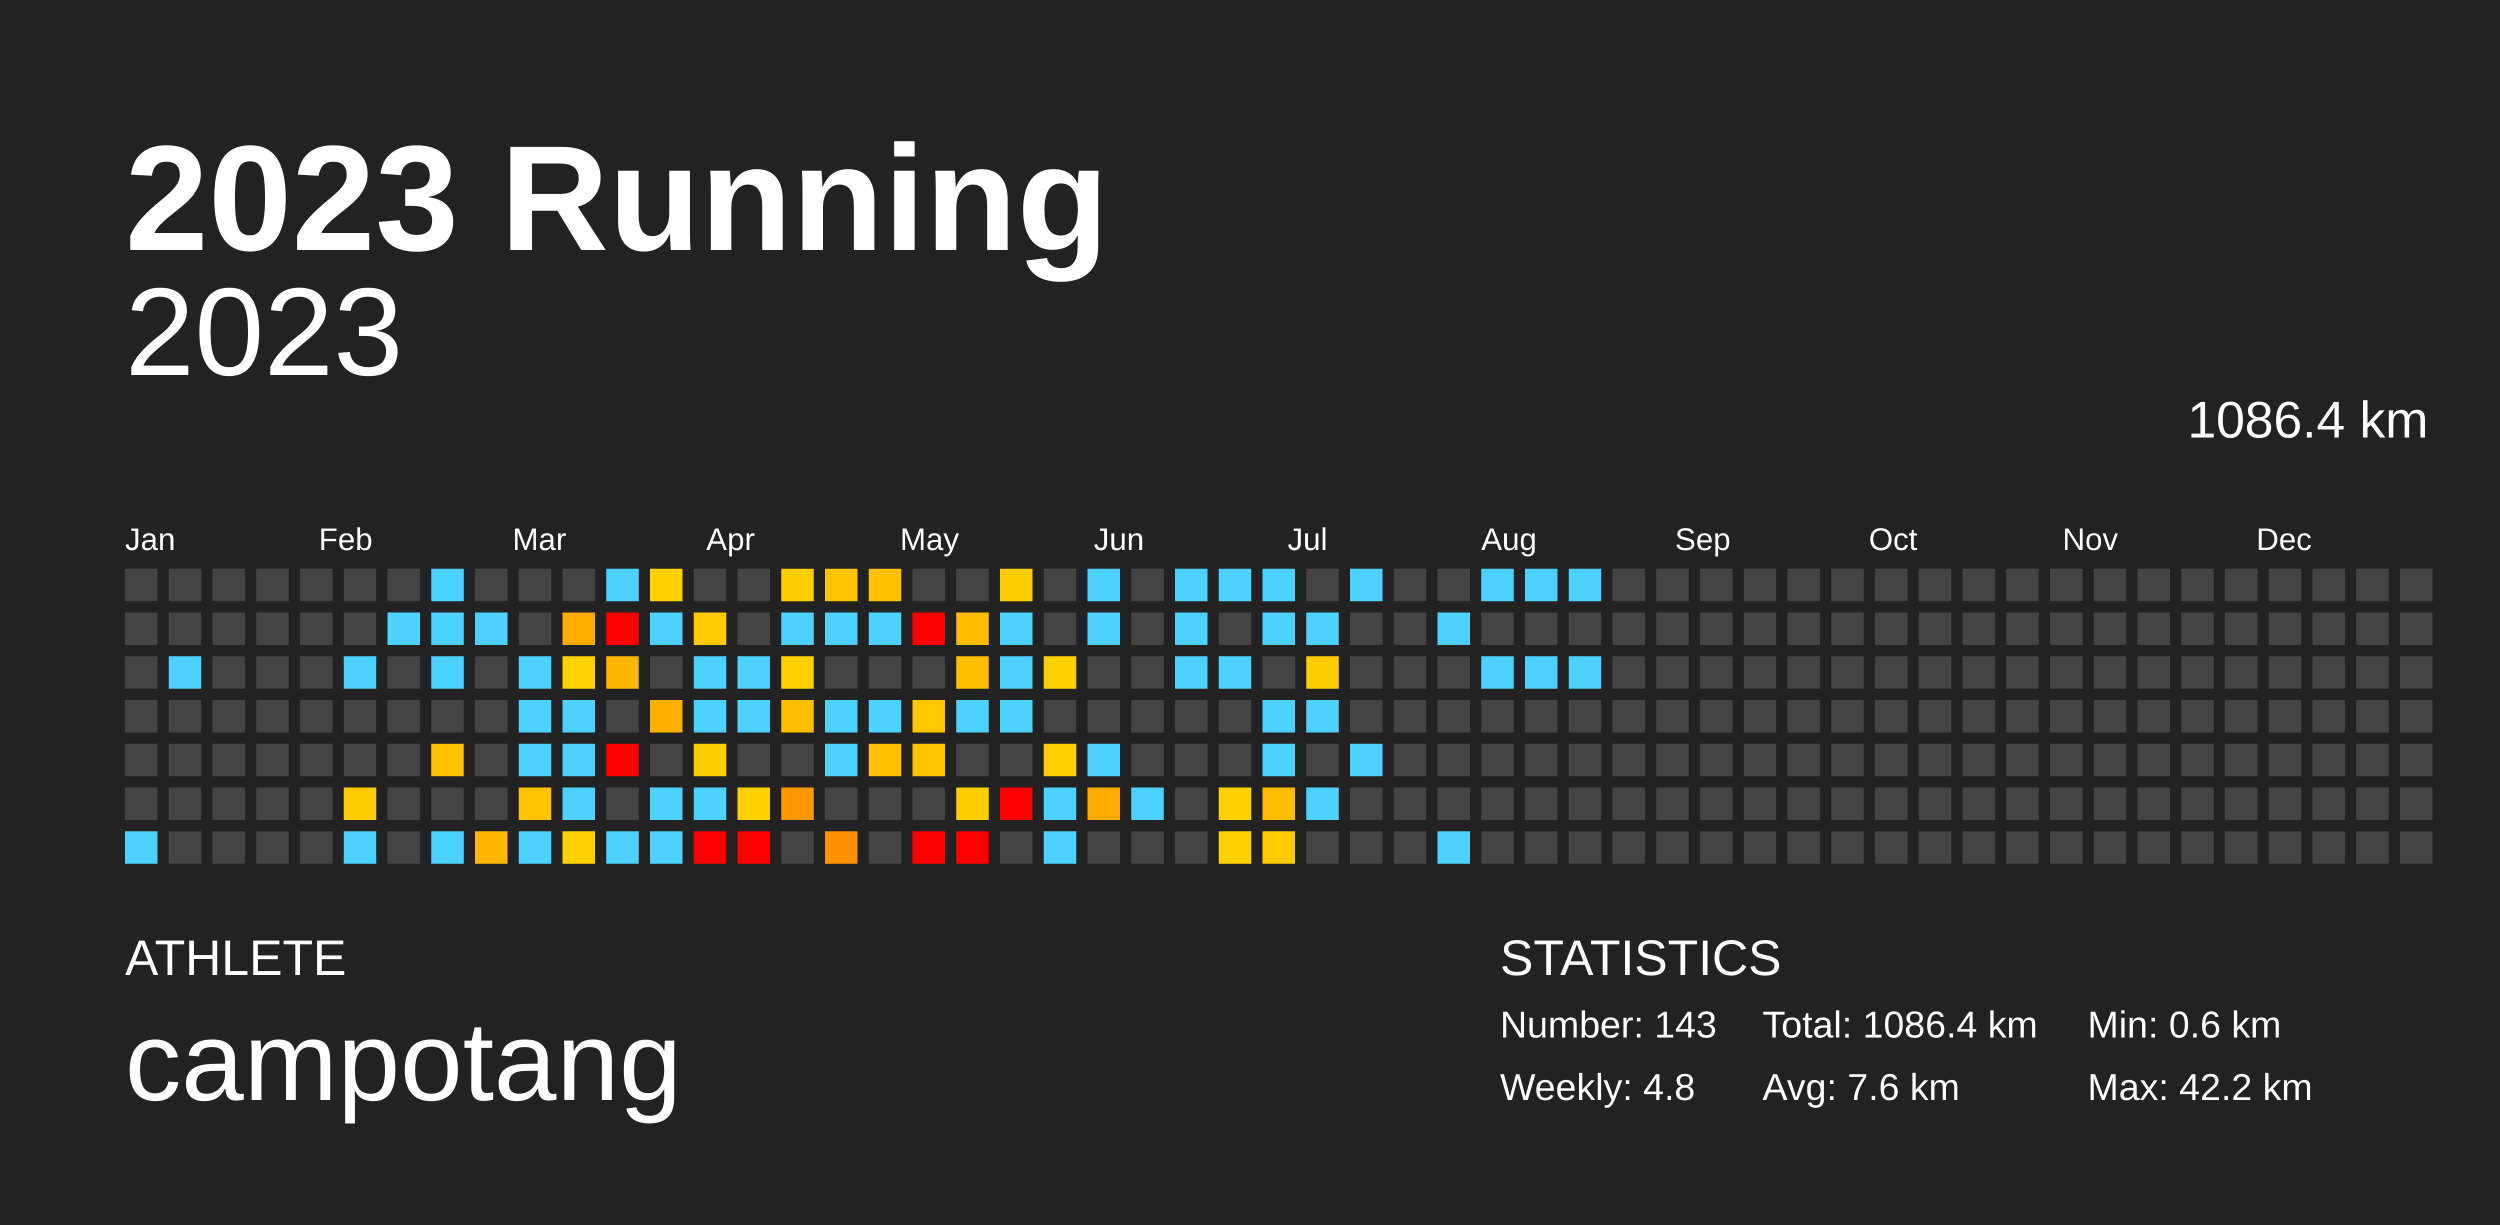
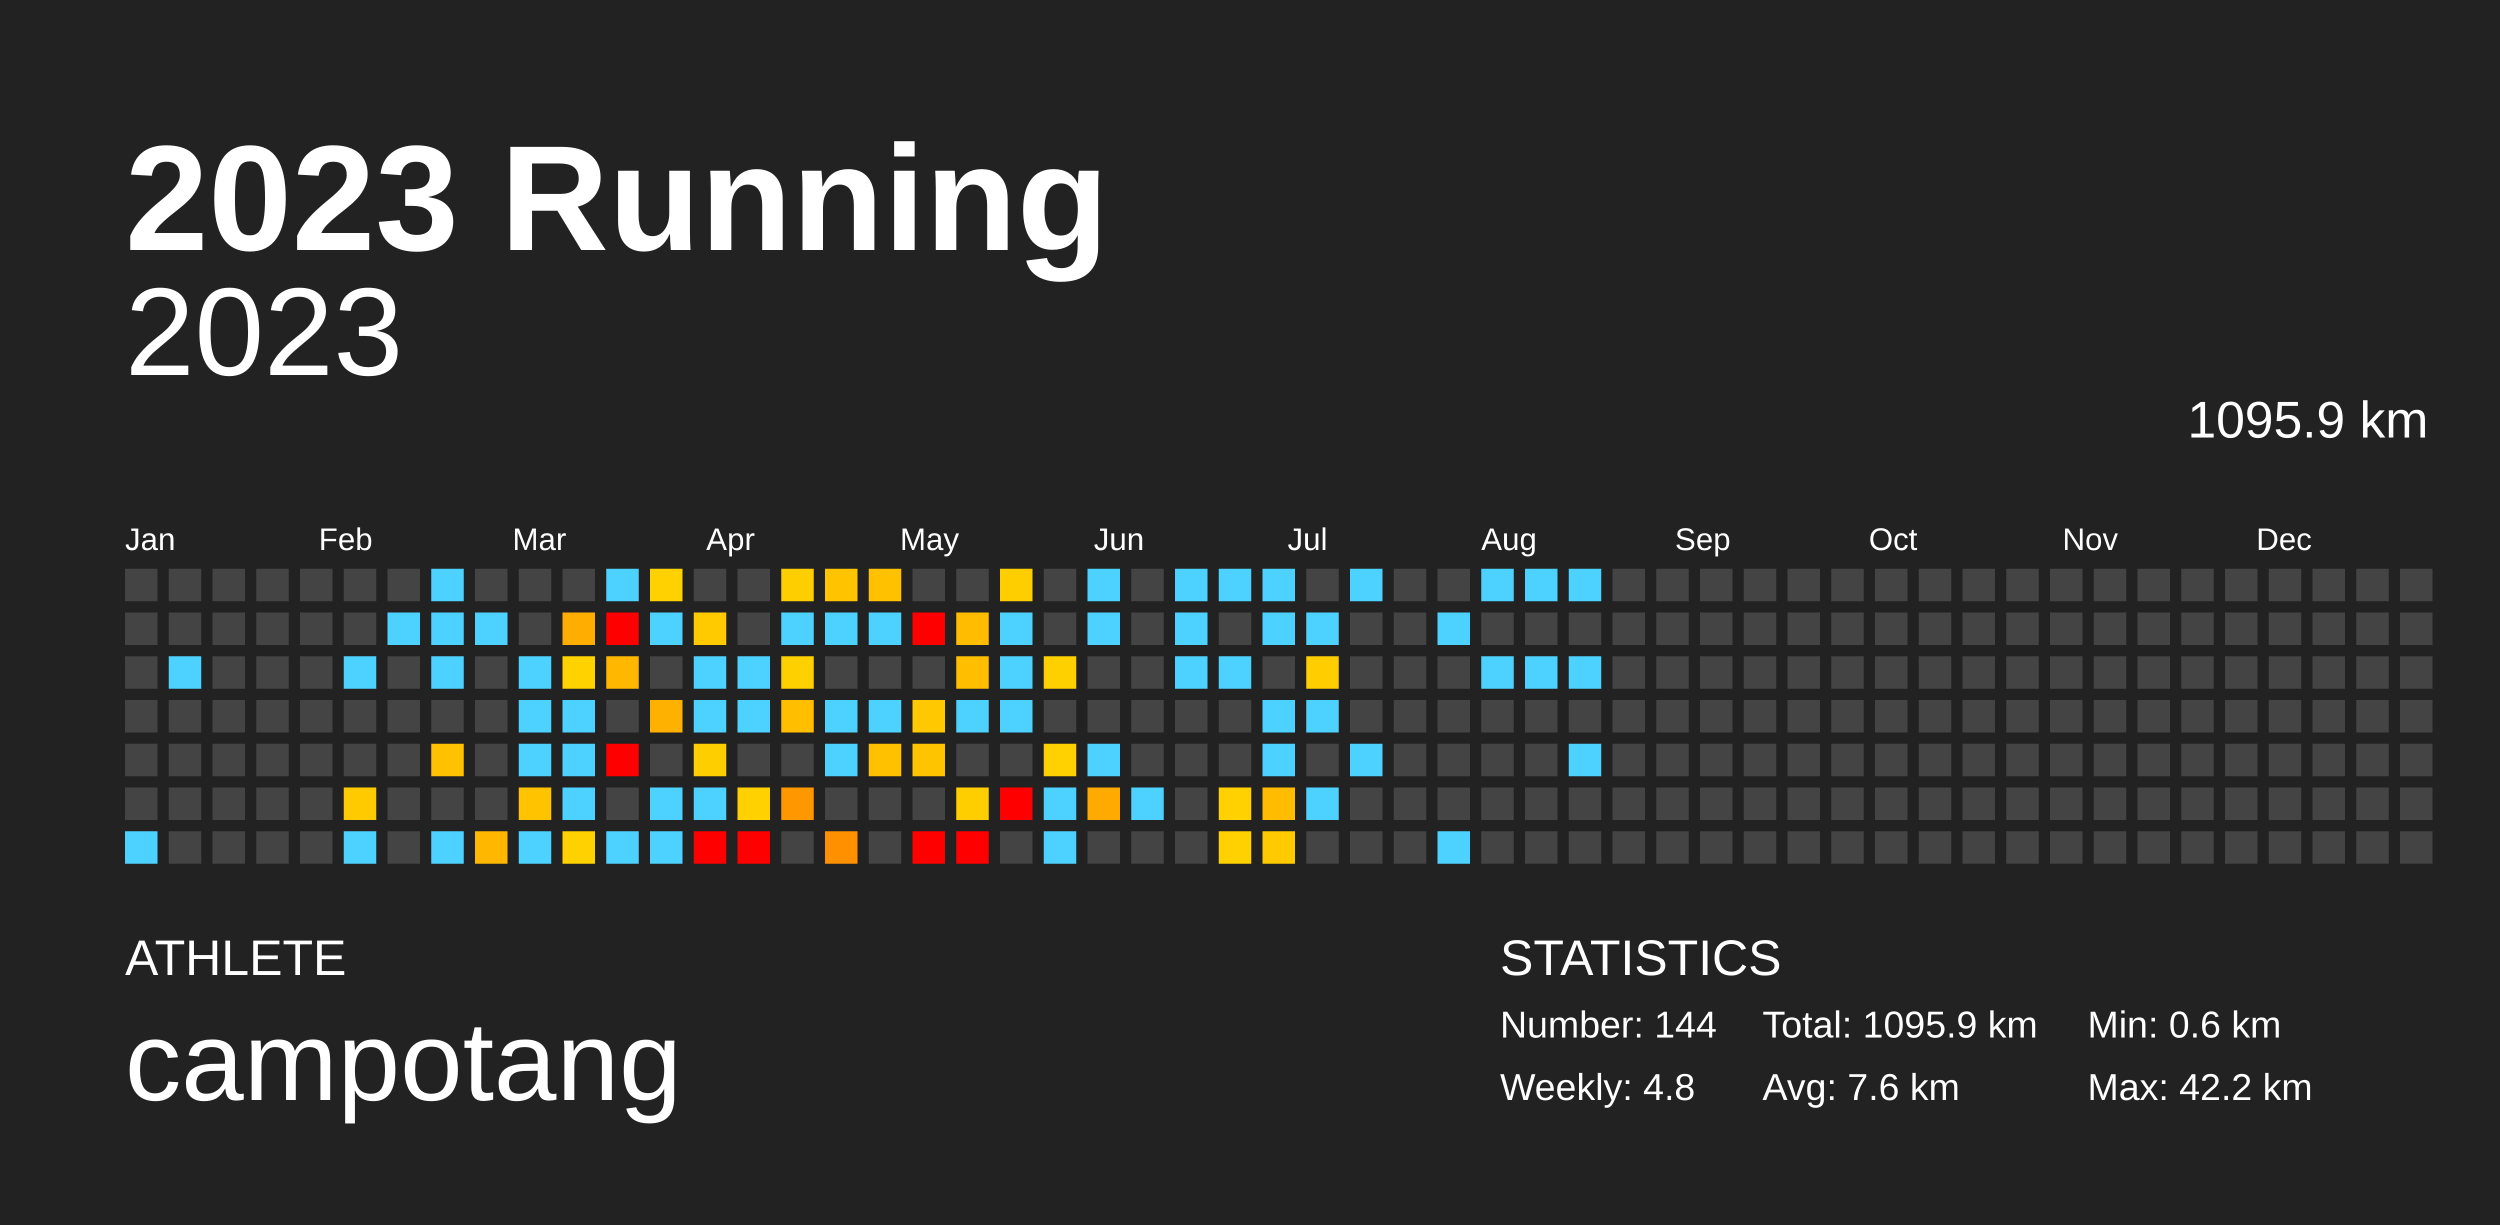
<svg xmlns="http://www.w3.org/2000/svg" baseProfile="full" height="98mm" version="1.1" viewBox="0,0,200,98" width="200mm">
  <defs />
  <rect fill="#222222" height="98" width="200" x="0" y="0" />
  <text fill="#FFFFFF" style="font-size:12px; font-family:Arial; font-weight:bold;" x="10" y="20">2023 Running</text>
  <text fill="#FFFFFF" style="font-size:4px; font-family:Arial" x="10" y="78">ATHLETE</text>
  <text fill="#FFFFFF" style="font-size:9px; font-family:Arial" x="10" y="88">campotang</text>
  <text fill="#FFFFFF" style="font-size:4px; font-family:Arial" x="120" y="78">STATISTICS</text>
-   <text fill="#FFFFFF" style="font-size:3px; font-family:Arial" x="120" y="83">Number: 143</text>
+   <text fill="#FFFFFF" style="font-size:3px; font-family:Arial" x="120" y="83">Number: 144</text>
  <text fill="#FFFFFF" style="font-size:3px; font-family:Arial" x="120" y="88">Weekly: 4.8</text>
-   <text fill="#FFFFFF" style="font-size:3px; font-family:Arial" x="141" y="83">Total: 1086.4 km</text>
+   <text fill="#FFFFFF" style="font-size:3px; font-family:Arial" x="141" y="83">Total: 1095.9 km</text>
  <text fill="#FFFFFF" style="font-size:3px; font-family:Arial" x="141" y="88">Avg: 7.6 km</text>
  <text fill="#FFFFFF" style="font-size:3px; font-family:Arial" x="167" y="83">Min: 0.6 km</text>
  <text fill="#FFFFFF" style="font-size:3px; font-family:Arial" x="167" y="88">Max: 42.2 km</text>
  <text alignment-baseline="hanging" fill="#FFFFFF" style="font-size:10.0px; font-family:Arial;" x="10" y="30">2023</text>
-   <text alignment-baseline="hanging" fill="#FFFFFF" style="font-size:4.125px; font-family:Arial;" x="175" y="35">1086.4 km</text>
+   <text alignment-baseline="hanging" fill="#FFFFFF" style="font-size:4.125px; font-family:Arial;" x="175" y="35">1095.9 km</text>
  <text fill="#FFFFFF" style="font-size:2.5px; font-family:Arial" x="10.0" y="44">Jan</text>
  <text fill="#FFFFFF" style="font-size:2.5px; font-family:Arial" x="25.5" y="44">Feb</text>
  <text fill="#FFFFFF" style="font-size:2.5px; font-family:Arial" x="41.0" y="44">Mar</text>
  <text fill="#FFFFFF" style="font-size:2.5px; font-family:Arial" x="56.5" y="44">Apr</text>
  <text fill="#FFFFFF" style="font-size:2.5px; font-family:Arial" x="72.0" y="44">May</text>
  <text fill="#FFFFFF" style="font-size:2.5px; font-family:Arial" x="87.5" y="44">Jun</text>
  <text fill="#FFFFFF" style="font-size:2.5px; font-family:Arial" x="103.0" y="44">Jul</text>
  <text fill="#FFFFFF" style="font-size:2.5px; font-family:Arial" x="118.5" y="44">Aug</text>
  <text fill="#FFFFFF" style="font-size:2.5px; font-family:Arial" x="134.0" y="44">Sep</text>
  <text fill="#FFFFFF" style="font-size:2.5px; font-family:Arial" x="149.5" y="44">Oct</text>
  <text fill="#FFFFFF" style="font-size:2.5px; font-family:Arial" x="165.0" y="44">Nov</text>
  <text fill="#FFFFFF" style="font-size:2.5px; font-family:Arial" x="180.5" y="44">Dec</text>
  <rect fill="#444444" height="2.6" width="2.6" x="10.0" y="45.5" />
  <rect fill="#444444" height="2.6" width="2.6" x="10.0" y="49.0" />
  <rect fill="#444444" height="2.6" width="2.6" x="10.0" y="52.5" />
  <rect fill="#444444" height="2.6" width="2.6" x="10.0" y="56.0" />
  <rect fill="#444444" height="2.6" width="2.6" x="10.0" y="59.5" />
  <rect fill="#444444" height="2.6" width="2.6" x="10.0" y="63.0" />
  <rect fill="#4dd2ff" height="2.6" width="2.6" x="10.0" y="66.5" />
  <rect fill="#444444" height="2.6" width="2.6" x="13.5" y="45.5" />
  <rect fill="#444444" height="2.6" width="2.6" x="13.5" y="49.0" />
  <rect fill="#4dd2ff" height="2.6" width="2.6" x="13.5" y="52.5" />
  <rect fill="#444444" height="2.6" width="2.6" x="13.5" y="56.0" />
  <rect fill="#444444" height="2.6" width="2.6" x="13.5" y="59.5" />
  <rect fill="#444444" height="2.6" width="2.6" x="13.5" y="63.0" />
  <rect fill="#444444" height="2.6" width="2.6" x="13.5" y="66.5" />
  <rect fill="#444444" height="2.6" width="2.6" x="17.0" y="45.5" />
  <rect fill="#444444" height="2.6" width="2.6" x="17.0" y="49.0" />
  <rect fill="#444444" height="2.6" width="2.6" x="17.0" y="52.5" />
  <rect fill="#444444" height="2.6" width="2.6" x="17.0" y="56.0" />
  <rect fill="#444444" height="2.6" width="2.6" x="17.0" y="59.5" />
  <rect fill="#444444" height="2.6" width="2.6" x="17.0" y="63.0" />
  <rect fill="#444444" height="2.6" width="2.6" x="17.0" y="66.5" />
  <rect fill="#444444" height="2.6" width="2.6" x="20.5" y="45.5" />
  <rect fill="#444444" height="2.6" width="2.6" x="20.5" y="49.0" />
  <rect fill="#444444" height="2.6" width="2.6" x="20.5" y="52.5" />
  <rect fill="#444444" height="2.6" width="2.6" x="20.5" y="56.0" />
  <rect fill="#444444" height="2.6" width="2.6" x="20.5" y="59.5" />
  <rect fill="#444444" height="2.6" width="2.6" x="20.5" y="63.0" />
  <rect fill="#444444" height="2.6" width="2.6" x="20.5" y="66.5" />
  <rect fill="#444444" height="2.6" width="2.6" x="24.0" y="45.5" />
  <rect fill="#444444" height="2.6" width="2.6" x="24.0" y="49.0" />
  <rect fill="#444444" height="2.6" width="2.6" x="24.0" y="52.5" />
  <rect fill="#444444" height="2.6" width="2.6" x="24.0" y="56.0" />
  <rect fill="#444444" height="2.6" width="2.6" x="24.0" y="59.5" />
  <rect fill="#444444" height="2.6" width="2.6" x="24.0" y="63.0" />
  <rect fill="#444444" height="2.6" width="2.6" x="24.0" y="66.5" />
  <rect fill="#444444" height="2.6" width="2.6" x="27.5" y="45.5" />
  <rect fill="#444444" height="2.6" width="2.6" x="27.5" y="49.0" />
  <rect fill="#4dd2ff" height="2.6" width="2.6" x="27.5" y="52.5" />
  <rect fill="#444444" height="2.6" width="2.6" x="27.5" y="56.0" />
  <rect fill="#444444" height="2.6" width="2.6" x="27.5" y="59.5" />
  <rect fill="#ffcb00" height="2.6" width="2.6" x="27.5" y="63.0" />
  <rect fill="#4dd2ff" height="2.6" width="2.6" x="27.5" y="66.5" />
  <rect fill="#444444" height="2.6" width="2.6" x="31.0" y="45.5" />
  <rect fill="#4dd2ff" height="2.6" width="2.6" x="31.0" y="49.0" />
  <rect fill="#444444" height="2.6" width="2.6" x="31.0" y="52.5" />
  <rect fill="#444444" height="2.6" width="2.6" x="31.0" y="56.0" />
  <rect fill="#444444" height="2.6" width="2.6" x="31.0" y="59.5" />
  <rect fill="#444444" height="2.6" width="2.6" x="31.0" y="63.0" />
  <rect fill="#444444" height="2.6" width="2.6" x="31.0" y="66.5" />
  <rect fill="#4dd2ff" height="2.6" width="2.6" x="34.5" y="45.5" />
  <rect fill="#4dd2ff" height="2.6" width="2.6" x="34.5" y="49.0" />
  <rect fill="#4dd2ff" height="2.6" width="2.6" x="34.5" y="52.5" />
  <rect fill="#444444" height="2.6" width="2.6" x="34.5" y="56.0" />
  <rect fill="#ffc100" height="2.6" width="2.6" x="34.5" y="59.5" />
  <rect fill="#444444" height="2.6" width="2.6" x="34.5" y="63.0" />
  <rect fill="#4dd2ff" height="2.6" width="2.6" x="34.5" y="66.5" />
  <rect fill="#444444" height="2.6" width="2.6" x="38.0" y="45.5" />
  <rect fill="#4dd2ff" height="2.6" width="2.6" x="38.0" y="49.0" />
  <rect fill="#444444" height="2.6" width="2.6" x="38.0" y="52.5" />
  <rect fill="#444444" height="2.6" width="2.6" x="38.0" y="56.0" />
  <rect fill="#444444" height="2.6" width="2.6" x="38.0" y="59.5" />
  <rect fill="#444444" height="2.6" width="2.6" x="38.0" y="63.0" />
  <rect fill="#ffb700" height="2.6" width="2.6" x="38.0" y="66.5" />
  <rect fill="#444444" height="2.6" width="2.6" x="41.5" y="45.5" />
  <rect fill="#444444" height="2.6" width="2.6" x="41.5" y="49.0" />
  <rect fill="#4dd2ff" height="2.6" width="2.6" x="41.5" y="52.5" />
  <rect fill="#4dd2ff" height="2.6" width="2.6" x="41.5" y="56.0" />
  <rect fill="#4dd2ff" height="2.6" width="2.6" x="41.5" y="59.5" />
  <rect fill="#ffc300" height="2.6" width="2.6" x="41.5" y="63.0" />
  <rect fill="#4dd2ff" height="2.6" width="2.6" x="41.5" y="66.5" />
  <rect fill="#444444" height="2.6" width="2.6" x="45.0" y="45.5" />
  <rect fill="#ffad00" height="2.6" width="2.6" x="45.0" y="49.0" />
  <rect fill="#ffd200" height="2.6" width="2.6" x="45.0" y="52.5" />
  <rect fill="#4dd2ff" height="2.6" width="2.6" x="45.0" y="56.0" />
  <rect fill="#4dd2ff" height="2.6" width="2.6" x="45.0" y="59.5" />
  <rect fill="#4dd2ff" height="2.6" width="2.6" x="45.0" y="63.0" />
  <rect fill="#ffd100" height="2.6" width="2.6" x="45.0" y="66.5" />
  <rect fill="#4dd2ff" height="2.6" width="2.6" x="48.5" y="45.5" />
  <rect fill="red" height="2.6" width="2.6" x="48.5" y="49.0" />
  <rect fill="#ffb700" height="2.6" width="2.6" x="48.5" y="52.5" />
  <rect fill="#444444" height="2.6" width="2.6" x="48.5" y="56.0" />
  <rect fill="red" height="2.6" width="2.6" x="48.5" y="59.5" />
  <rect fill="#444444" height="2.6" width="2.6" x="48.5" y="63.0" />
  <rect fill="#4dd2ff" height="2.6" width="2.6" x="48.5" y="66.5" />
  <rect fill="#ffd100" height="2.6" width="2.6" x="52.0" y="45.5" />
  <rect fill="#4dd2ff" height="2.6" width="2.6" x="52.0" y="49.0" />
  <rect fill="#444444" height="2.6" width="2.6" x="52.0" y="52.5" />
  <rect fill="#ffb100" height="2.6" width="2.6" x="52.0" y="56.0" />
  <rect fill="#444444" height="2.6" width="2.6" x="52.0" y="59.5" />
  <rect fill="#4dd2ff" height="2.6" width="2.6" x="52.0" y="63.0" />
  <rect fill="#4dd2ff" height="2.6" width="2.6" x="52.0" y="66.5" />
  <rect fill="#444444" height="2.6" width="2.6" x="55.5" y="45.5" />
  <rect fill="#ffcb00" height="2.6" width="2.6" x="55.5" y="49.0" />
  <rect fill="#4dd2ff" height="2.6" width="2.6" x="55.5" y="52.5" />
  <rect fill="#4dd2ff" height="2.6" width="2.6" x="55.5" y="56.0" />
  <rect fill="#ffce00" height="2.6" width="2.6" x="55.5" y="59.5" />
  <rect fill="#4dd2ff" height="2.6" width="2.6" x="55.5" y="63.0" />
  <rect fill="red" height="2.6" width="2.6" x="55.5" y="66.5" />
  <rect fill="#444444" height="2.6" width="2.6" x="59.0" y="45.5" />
  <rect fill="#444444" height="2.6" width="2.6" x="59.0" y="49.0" />
  <rect fill="#4dd2ff" height="2.6" width="2.6" x="59.0" y="52.5" />
  <rect fill="#4dd2ff" height="2.6" width="2.6" x="59.0" y="56.0" />
  <rect fill="#444444" height="2.6" width="2.6" x="59.0" y="59.5" />
  <rect fill="#ffd100" height="2.6" width="2.6" x="59.0" y="63.0" />
  <rect fill="red" height="2.6" width="2.6" x="59.0" y="66.5" />
  <rect fill="#ffce00" height="2.6" width="2.6" x="62.5" y="45.5" />
  <rect fill="#4dd2ff" height="2.6" width="2.6" x="62.5" y="49.0" />
  <rect fill="#ffd000" height="2.6" width="2.6" x="62.5" y="52.5" />
  <rect fill="#ffbe00" height="2.6" width="2.6" x="62.5" y="56.0" />
  <rect fill="#444444" height="2.6" width="2.6" x="62.5" y="59.5" />
  <rect fill="#ff9700" height="2.6" width="2.6" x="62.5" y="63.0" />
  <rect fill="#444444" height="2.6" width="2.6" x="62.5" y="66.5" />
  <rect fill="#ffc300" height="2.6" width="2.6" x="66.0" y="45.5" />
  <rect fill="#4dd2ff" height="2.6" width="2.6" x="66.0" y="49.0" />
  <rect fill="#444444" height="2.6" width="2.6" x="66.0" y="52.5" />
  <rect fill="#4dd2ff" height="2.6" width="2.6" x="66.0" y="56.0" />
  <rect fill="#4dd2ff" height="2.6" width="2.6" x="66.0" y="59.5" />
  <rect fill="#444444" height="2.6" width="2.6" x="66.0" y="63.0" />
  <rect fill="#ff9100" height="2.6" width="2.6" x="66.0" y="66.5" />
  <rect fill="#ffc100" height="2.6" width="2.6" x="69.5" y="45.5" />
  <rect fill="#4dd2ff" height="2.6" width="2.6" x="69.5" y="49.0" />
  <rect fill="#444444" height="2.6" width="2.6" x="69.5" y="52.5" />
  <rect fill="#4dd2ff" height="2.6" width="2.6" x="69.5" y="56.0" />
  <rect fill="#ffc100" height="2.6" width="2.6" x="69.5" y="59.5" />
  <rect fill="#444444" height="2.6" width="2.6" x="69.5" y="63.0" />
  <rect fill="#444444" height="2.6" width="2.6" x="69.5" y="66.5" />
  <rect fill="#444444" height="2.6" width="2.6" x="73.0" y="45.5" />
  <rect fill="red" height="2.6" width="2.6" x="73.0" y="49.0" />
  <rect fill="#444444" height="2.6" width="2.6" x="73.0" y="52.5" />
  <rect fill="#ffc800" height="2.6" width="2.6" x="73.0" y="56.0" />
  <rect fill="#ffc400" height="2.6" width="2.6" x="73.0" y="59.5" />
  <rect fill="#444444" height="2.6" width="2.6" x="73.0" y="63.0" />
  <rect fill="red" height="2.6" width="2.6" x="73.0" y="66.5" />
  <rect fill="#444444" height="2.6" width="2.6" x="76.5" y="45.5" />
  <rect fill="#ffbc00" height="2.6" width="2.6" x="76.5" y="49.0" />
  <rect fill="#ffbe00" height="2.6" width="2.6" x="76.5" y="52.5" />
  <rect fill="#4dd2ff" height="2.6" width="2.6" x="76.5" y="56.0" />
  <rect fill="#444444" height="2.6" width="2.6" x="76.5" y="59.5" />
  <rect fill="#ffce00" height="2.6" width="2.6" x="76.5" y="63.0" />
  <rect fill="red" height="2.6" width="2.6" x="76.5" y="66.5" />
  <rect fill="#ffce00" height="2.6" width="2.6" x="80.0" y="45.5" />
  <rect fill="#4dd2ff" height="2.6" width="2.6" x="80.0" y="49.0" />
  <rect fill="#4dd2ff" height="2.6" width="2.6" x="80.0" y="52.5" />
  <rect fill="#4dd2ff" height="2.6" width="2.6" x="80.0" y="56.0" />
  <rect fill="#444444" height="2.6" width="2.6" x="80.0" y="59.5" />
  <rect fill="red" height="2.6" width="2.6" x="80.0" y="63.0" />
  <rect fill="#444444" height="2.6" width="2.6" x="80.0" y="66.5" />
  <rect fill="#444444" height="2.6" width="2.6" x="83.5" y="45.5" />
  <rect fill="#444444" height="2.6" width="2.6" x="83.5" y="49.0" />
  <rect fill="#ffd000" height="2.6" width="2.6" x="83.5" y="52.5" />
  <rect fill="#444444" height="2.6" width="2.6" x="83.5" y="56.0" />
  <rect fill="#ffd100" height="2.6" width="2.6" x="83.5" y="59.5" />
  <rect fill="#4dd2ff" height="2.6" width="2.6" x="83.5" y="63.0" />
  <rect fill="#4dd2ff" height="2.6" width="2.6" x="83.5" y="66.5" />
  <rect fill="#4dd2ff" height="2.6" width="2.6" x="87.0" y="45.5" />
  <rect fill="#4dd2ff" height="2.6" width="2.6" x="87.0" y="49.0" />
  <rect fill="#444444" height="2.6" width="2.6" x="87.0" y="52.5" />
  <rect fill="#444444" height="2.6" width="2.6" x="87.0" y="56.0" />
  <rect fill="#4dd2ff" height="2.6" width="2.6" x="87.0" y="59.5" />
  <rect fill="#ffaa00" height="2.6" width="2.6" x="87.0" y="63.0" />
  <rect fill="#444444" height="2.6" width="2.6" x="87.0" y="66.5" />
  <rect fill="#444444" height="2.6" width="2.6" x="90.5" y="45.5" />
  <rect fill="#444444" height="2.6" width="2.6" x="90.5" y="49.0" />
  <rect fill="#444444" height="2.6" width="2.6" x="90.5" y="52.5" />
  <rect fill="#444444" height="2.6" width="2.6" x="90.5" y="56.0" />
  <rect fill="#444444" height="2.6" width="2.6" x="90.5" y="59.5" />
  <rect fill="#4dd2ff" height="2.6" width="2.6" x="90.5" y="63.0" />
  <rect fill="#444444" height="2.6" width="2.6" x="90.5" y="66.5" />
  <rect fill="#4dd2ff" height="2.6" width="2.6" x="94.0" y="45.5" />
  <rect fill="#4dd2ff" height="2.6" width="2.6" x="94.0" y="49.0" />
  <rect fill="#4dd2ff" height="2.6" width="2.6" x="94.0" y="52.5" />
  <rect fill="#444444" height="2.6" width="2.6" x="94.0" y="56.0" />
  <rect fill="#444444" height="2.6" width="2.6" x="94.0" y="59.5" />
  <rect fill="#444444" height="2.6" width="2.6" x="94.0" y="63.0" />
  <rect fill="#444444" height="2.6" width="2.6" x="94.0" y="66.5" />
  <rect fill="#4dd2ff" height="2.6" width="2.6" x="97.5" y="45.5" />
  <rect fill="#444444" height="2.6" width="2.6" x="97.5" y="49.0" />
  <rect fill="#4dd2ff" height="2.6" width="2.6" x="97.5" y="52.5" />
  <rect fill="#444444" height="2.6" width="2.6" x="97.5" y="56.0" />
  <rect fill="#444444" height="2.6" width="2.6" x="97.5" y="59.5" />
  <rect fill="#ffd100" height="2.6" width="2.6" x="97.5" y="63.0" />
  <rect fill="#ffd100" height="2.6" width="2.6" x="97.5" y="66.5" />
  <rect fill="#4dd2ff" height="2.6" width="2.6" x="101.0" y="45.5" />
  <rect fill="#4dd2ff" height="2.6" width="2.6" x="101.0" y="49.0" />
  <rect fill="#444444" height="2.6" width="2.6" x="101.0" y="52.5" />
  <rect fill="#4dd2ff" height="2.6" width="2.6" x="101.0" y="56.0" />
  <rect fill="#4dd2ff" height="2.6" width="2.6" x="101.0" y="59.5" />
  <rect fill="#ffbc00" height="2.6" width="2.6" x="101.0" y="63.0" />
  <rect fill="#ffcb00" height="2.6" width="2.6" x="101.0" y="66.5" />
  <rect fill="#444444" height="2.6" width="2.6" x="104.5" y="45.5" />
  <rect fill="#4dd2ff" height="2.6" width="2.6" x="104.5" y="49.0" />
  <rect fill="#ffcd00" height="2.6" width="2.6" x="104.5" y="52.5" />
  <rect fill="#4dd2ff" height="2.6" width="2.6" x="104.5" y="56.0" />
  <rect fill="#444444" height="2.6" width="2.6" x="104.5" y="59.5" />
  <rect fill="#4dd2ff" height="2.6" width="2.6" x="104.5" y="63.0" />
  <rect fill="#444444" height="2.6" width="2.6" x="104.5" y="66.5" />
  <rect fill="#4dd2ff" height="2.6" width="2.6" x="108.0" y="45.5" />
  <rect fill="#444444" height="2.6" width="2.6" x="108.0" y="49.0" />
  <rect fill="#444444" height="2.6" width="2.6" x="108.0" y="52.5" />
  <rect fill="#444444" height="2.6" width="2.6" x="108.0" y="56.0" />
  <rect fill="#4dd2ff" height="2.6" width="2.6" x="108.0" y="59.5" />
  <rect fill="#444444" height="2.6" width="2.6" x="108.0" y="63.0" />
  <rect fill="#444444" height="2.6" width="2.6" x="108.0" y="66.5" />
  <rect fill="#444444" height="2.6" width="2.6" x="111.5" y="45.5" />
  <rect fill="#444444" height="2.6" width="2.6" x="111.5" y="49.0" />
  <rect fill="#444444" height="2.6" width="2.6" x="111.5" y="52.5" />
  <rect fill="#444444" height="2.6" width="2.6" x="111.5" y="56.0" />
  <rect fill="#444444" height="2.6" width="2.6" x="111.5" y="59.5" />
  <rect fill="#444444" height="2.6" width="2.6" x="111.5" y="63.0" />
  <rect fill="#444444" height="2.6" width="2.6" x="111.5" y="66.5" />
  <rect fill="#444444" height="2.6" width="2.6" x="115.0" y="45.5" />
  <rect fill="#4dd2ff" height="2.6" width="2.6" x="115.0" y="49.0" />
  <rect fill="#444444" height="2.6" width="2.6" x="115.0" y="52.5" />
  <rect fill="#444444" height="2.6" width="2.6" x="115.0" y="56.0" />
  <rect fill="#444444" height="2.6" width="2.6" x="115.0" y="59.5" />
  <rect fill="#444444" height="2.6" width="2.6" x="115.0" y="63.0" />
  <rect fill="#4dd2ff" height="2.6" width="2.6" x="115.0" y="66.5" />
  <rect fill="#4dd2ff" height="2.6" width="2.6" x="118.5" y="45.5" />
  <rect fill="#444444" height="2.6" width="2.6" x="118.5" y="49.0" />
  <rect fill="#4dd2ff" height="2.6" width="2.6" x="118.5" y="52.5" />
  <rect fill="#444444" height="2.6" width="2.6" x="118.5" y="56.0" />
  <rect fill="#444444" height="2.6" width="2.6" x="118.5" y="59.5" />
  <rect fill="#444444" height="2.6" width="2.6" x="118.5" y="63.0" />
  <rect fill="#444444" height="2.6" width="2.6" x="118.5" y="66.5" />
  <rect fill="#4dd2ff" height="2.6" width="2.6" x="122.0" y="45.5" />
  <rect fill="#444444" height="2.6" width="2.6" x="122.0" y="49.0" />
  <rect fill="#4dd2ff" height="2.6" width="2.6" x="122.0" y="52.5" />
  <rect fill="#444444" height="2.6" width="2.6" x="122.0" y="56.0" />
  <rect fill="#444444" height="2.6" width="2.6" x="122.0" y="59.5" />
  <rect fill="#444444" height="2.6" width="2.6" x="122.0" y="63.0" />
  <rect fill="#444444" height="2.6" width="2.6" x="122.0" y="66.5" />
  <rect fill="#4dd2ff" height="2.6" width="2.6" x="125.5" y="45.5" />
  <rect fill="#444444" height="2.6" width="2.6" x="125.5" y="49.0" />
  <rect fill="#4dd2ff" height="2.6" width="2.6" x="125.5" y="52.5" />
  <rect fill="#444444" height="2.6" width="2.6" x="125.5" y="56.0" />
-   <rect fill="#444444" height="2.6" width="2.6" x="125.5" y="59.5" />
+   <rect fill="#4dd2ff" height="2.6" width="2.6" x="125.5" y="59.5" />
  <rect fill="#444444" height="2.6" width="2.6" x="125.5" y="63.0" />
  <rect fill="#444444" height="2.6" width="2.6" x="125.5" y="66.5" />
  <rect fill="#444444" height="2.6" width="2.6" x="129.0" y="45.5" />
  <rect fill="#444444" height="2.6" width="2.6" x="129.0" y="49.0" />
  <rect fill="#444444" height="2.6" width="2.6" x="129.0" y="52.5" />
  <rect fill="#444444" height="2.6" width="2.6" x="129.0" y="56.0" />
  <rect fill="#444444" height="2.6" width="2.6" x="129.0" y="59.5" />
  <rect fill="#444444" height="2.6" width="2.6" x="129.0" y="63.0" />
  <rect fill="#444444" height="2.6" width="2.6" x="129.0" y="66.5" />
  <rect fill="#444444" height="2.6" width="2.6" x="132.5" y="45.5" />
  <rect fill="#444444" height="2.6" width="2.6" x="132.5" y="49.0" />
  <rect fill="#444444" height="2.6" width="2.6" x="132.5" y="52.5" />
  <rect fill="#444444" height="2.6" width="2.6" x="132.5" y="56.0" />
  <rect fill="#444444" height="2.6" width="2.6" x="132.5" y="59.5" />
  <rect fill="#444444" height="2.6" width="2.6" x="132.5" y="63.0" />
  <rect fill="#444444" height="2.6" width="2.6" x="132.5" y="66.5" />
  <rect fill="#444444" height="2.6" width="2.6" x="136.0" y="45.5" />
  <rect fill="#444444" height="2.6" width="2.6" x="136.0" y="49.0" />
  <rect fill="#444444" height="2.6" width="2.6" x="136.0" y="52.5" />
  <rect fill="#444444" height="2.6" width="2.6" x="136.0" y="56.0" />
  <rect fill="#444444" height="2.6" width="2.6" x="136.0" y="59.5" />
  <rect fill="#444444" height="2.6" width="2.6" x="136.0" y="63.0" />
  <rect fill="#444444" height="2.6" width="2.6" x="136.0" y="66.5" />
  <rect fill="#444444" height="2.6" width="2.6" x="139.5" y="45.5" />
  <rect fill="#444444" height="2.6" width="2.6" x="139.5" y="49.0" />
  <rect fill="#444444" height="2.6" width="2.6" x="139.5" y="52.5" />
  <rect fill="#444444" height="2.6" width="2.6" x="139.5" y="56.0" />
  <rect fill="#444444" height="2.6" width="2.6" x="139.5" y="59.5" />
  <rect fill="#444444" height="2.6" width="2.6" x="139.5" y="63.0" />
  <rect fill="#444444" height="2.6" width="2.6" x="139.5" y="66.5" />
  <rect fill="#444444" height="2.6" width="2.6" x="143.0" y="45.5" />
  <rect fill="#444444" height="2.6" width="2.6" x="143.0" y="49.0" />
  <rect fill="#444444" height="2.6" width="2.6" x="143.0" y="52.5" />
  <rect fill="#444444" height="2.6" width="2.6" x="143.0" y="56.0" />
  <rect fill="#444444" height="2.6" width="2.6" x="143.0" y="59.5" />
  <rect fill="#444444" height="2.6" width="2.6" x="143.0" y="63.0" />
  <rect fill="#444444" height="2.6" width="2.6" x="143.0" y="66.5" />
  <rect fill="#444444" height="2.6" width="2.6" x="146.5" y="45.5" />
  <rect fill="#444444" height="2.6" width="2.6" x="146.5" y="49.0" />
  <rect fill="#444444" height="2.6" width="2.6" x="146.5" y="52.5" />
  <rect fill="#444444" height="2.6" width="2.6" x="146.5" y="56.0" />
  <rect fill="#444444" height="2.6" width="2.6" x="146.5" y="59.5" />
  <rect fill="#444444" height="2.6" width="2.6" x="146.5" y="63.0" />
  <rect fill="#444444" height="2.6" width="2.6" x="146.5" y="66.5" />
  <rect fill="#444444" height="2.6" width="2.6" x="150.0" y="45.5" />
  <rect fill="#444444" height="2.6" width="2.6" x="150.0" y="49.0" />
  <rect fill="#444444" height="2.6" width="2.6" x="150.0" y="52.5" />
  <rect fill="#444444" height="2.6" width="2.6" x="150.0" y="56.0" />
  <rect fill="#444444" height="2.6" width="2.6" x="150.0" y="59.5" />
  <rect fill="#444444" height="2.6" width="2.6" x="150.0" y="63.0" />
  <rect fill="#444444" height="2.6" width="2.6" x="150.0" y="66.5" />
  <rect fill="#444444" height="2.6" width="2.6" x="153.5" y="45.5" />
  <rect fill="#444444" height="2.6" width="2.6" x="153.5" y="49.0" />
  <rect fill="#444444" height="2.6" width="2.6" x="153.5" y="52.5" />
  <rect fill="#444444" height="2.6" width="2.6" x="153.5" y="56.0" />
  <rect fill="#444444" height="2.6" width="2.6" x="153.5" y="59.5" />
  <rect fill="#444444" height="2.6" width="2.6" x="153.5" y="63.0" />
  <rect fill="#444444" height="2.6" width="2.6" x="153.5" y="66.5" />
  <rect fill="#444444" height="2.6" width="2.6" x="157.0" y="45.5" />
  <rect fill="#444444" height="2.6" width="2.6" x="157.0" y="49.0" />
  <rect fill="#444444" height="2.6" width="2.6" x="157.0" y="52.5" />
  <rect fill="#444444" height="2.6" width="2.6" x="157.0" y="56.0" />
  <rect fill="#444444" height="2.6" width="2.6" x="157.0" y="59.5" />
  <rect fill="#444444" height="2.6" width="2.6" x="157.0" y="63.0" />
  <rect fill="#444444" height="2.6" width="2.6" x="157.0" y="66.5" />
  <rect fill="#444444" height="2.6" width="2.6" x="160.5" y="45.5" />
  <rect fill="#444444" height="2.6" width="2.6" x="160.5" y="49.0" />
  <rect fill="#444444" height="2.6" width="2.6" x="160.5" y="52.5" />
  <rect fill="#444444" height="2.6" width="2.6" x="160.5" y="56.0" />
  <rect fill="#444444" height="2.6" width="2.6" x="160.5" y="59.5" />
  <rect fill="#444444" height="2.6" width="2.6" x="160.5" y="63.0" />
  <rect fill="#444444" height="2.6" width="2.6" x="160.5" y="66.5" />
  <rect fill="#444444" height="2.6" width="2.6" x="164.0" y="45.5" />
  <rect fill="#444444" height="2.6" width="2.6" x="164.0" y="49.0" />
  <rect fill="#444444" height="2.6" width="2.6" x="164.0" y="52.5" />
  <rect fill="#444444" height="2.6" width="2.6" x="164.0" y="56.0" />
  <rect fill="#444444" height="2.6" width="2.6" x="164.0" y="59.5" />
  <rect fill="#444444" height="2.6" width="2.6" x="164.0" y="63.0" />
  <rect fill="#444444" height="2.6" width="2.6" x="164.0" y="66.5" />
  <rect fill="#444444" height="2.6" width="2.6" x="167.5" y="45.5" />
  <rect fill="#444444" height="2.6" width="2.6" x="167.5" y="49.0" />
  <rect fill="#444444" height="2.6" width="2.6" x="167.5" y="52.5" />
  <rect fill="#444444" height="2.6" width="2.6" x="167.5" y="56.0" />
  <rect fill="#444444" height="2.6" width="2.6" x="167.5" y="59.5" />
  <rect fill="#444444" height="2.6" width="2.6" x="167.5" y="63.0" />
  <rect fill="#444444" height="2.6" width="2.6" x="167.5" y="66.5" />
  <rect fill="#444444" height="2.6" width="2.6" x="171.0" y="45.5" />
  <rect fill="#444444" height="2.6" width="2.6" x="171.0" y="49.0" />
  <rect fill="#444444" height="2.6" width="2.6" x="171.0" y="52.5" />
  <rect fill="#444444" height="2.6" width="2.6" x="171.0" y="56.0" />
  <rect fill="#444444" height="2.6" width="2.6" x="171.0" y="59.5" />
  <rect fill="#444444" height="2.6" width="2.6" x="171.0" y="63.0" />
  <rect fill="#444444" height="2.6" width="2.6" x="171.0" y="66.5" />
  <rect fill="#444444" height="2.6" width="2.6" x="174.5" y="45.5" />
  <rect fill="#444444" height="2.6" width="2.6" x="174.5" y="49.0" />
  <rect fill="#444444" height="2.6" width="2.6" x="174.5" y="52.5" />
  <rect fill="#444444" height="2.6" width="2.6" x="174.5" y="56.0" />
  <rect fill="#444444" height="2.6" width="2.6" x="174.5" y="59.5" />
  <rect fill="#444444" height="2.6" width="2.6" x="174.5" y="63.0" />
  <rect fill="#444444" height="2.6" width="2.6" x="174.5" y="66.5" />
  <rect fill="#444444" height="2.6" width="2.6" x="178.0" y="45.5" />
  <rect fill="#444444" height="2.6" width="2.6" x="178.0" y="49.0" />
  <rect fill="#444444" height="2.6" width="2.6" x="178.0" y="52.5" />
  <rect fill="#444444" height="2.6" width="2.6" x="178.0" y="56.0" />
  <rect fill="#444444" height="2.6" width="2.6" x="178.0" y="59.5" />
  <rect fill="#444444" height="2.6" width="2.6" x="178.0" y="63.0" />
  <rect fill="#444444" height="2.6" width="2.6" x="178.0" y="66.5" />
  <rect fill="#444444" height="2.6" width="2.6" x="181.5" y="45.5" />
  <rect fill="#444444" height="2.6" width="2.6" x="181.5" y="49.0" />
  <rect fill="#444444" height="2.6" width="2.6" x="181.5" y="52.5" />
  <rect fill="#444444" height="2.6" width="2.6" x="181.5" y="56.0" />
  <rect fill="#444444" height="2.6" width="2.6" x="181.5" y="59.5" />
  <rect fill="#444444" height="2.6" width="2.6" x="181.5" y="63.0" />
  <rect fill="#444444" height="2.6" width="2.6" x="181.5" y="66.5" />
  <rect fill="#444444" height="2.6" width="2.6" x="185.0" y="45.5" />
  <rect fill="#444444" height="2.6" width="2.6" x="185.0" y="49.0" />
  <rect fill="#444444" height="2.6" width="2.6" x="185.0" y="52.5" />
  <rect fill="#444444" height="2.6" width="2.6" x="185.0" y="56.0" />
  <rect fill="#444444" height="2.6" width="2.6" x="185.0" y="59.5" />
  <rect fill="#444444" height="2.6" width="2.6" x="185.0" y="63.0" />
  <rect fill="#444444" height="2.6" width="2.6" x="185.0" y="66.5" />
  <rect fill="#444444" height="2.6" width="2.6" x="188.5" y="45.5" />
  <rect fill="#444444" height="2.6" width="2.6" x="188.5" y="49.0" />
  <rect fill="#444444" height="2.6" width="2.6" x="188.5" y="52.5" />
  <rect fill="#444444" height="2.6" width="2.6" x="188.5" y="56.0" />
  <rect fill="#444444" height="2.6" width="2.6" x="188.5" y="59.5" />
  <rect fill="#444444" height="2.6" width="2.6" x="188.5" y="63.0" />
  <rect fill="#444444" height="2.6" width="2.6" x="188.5" y="66.5" />
  <rect fill="#444444" height="2.6" width="2.6" x="192.0" y="45.5" />
  <rect fill="#444444" height="2.6" width="2.6" x="192.0" y="49.0" />
  <rect fill="#444444" height="2.6" width="2.6" x="192.0" y="52.5" />
  <rect fill="#444444" height="2.6" width="2.6" x="192.0" y="56.0" />
  <rect fill="#444444" height="2.6" width="2.6" x="192.0" y="59.5" />
  <rect fill="#444444" height="2.6" width="2.6" x="192.0" y="63.0" />
  <rect fill="#444444" height="2.6" width="2.6" x="192.0" y="66.5" />
</svg>
